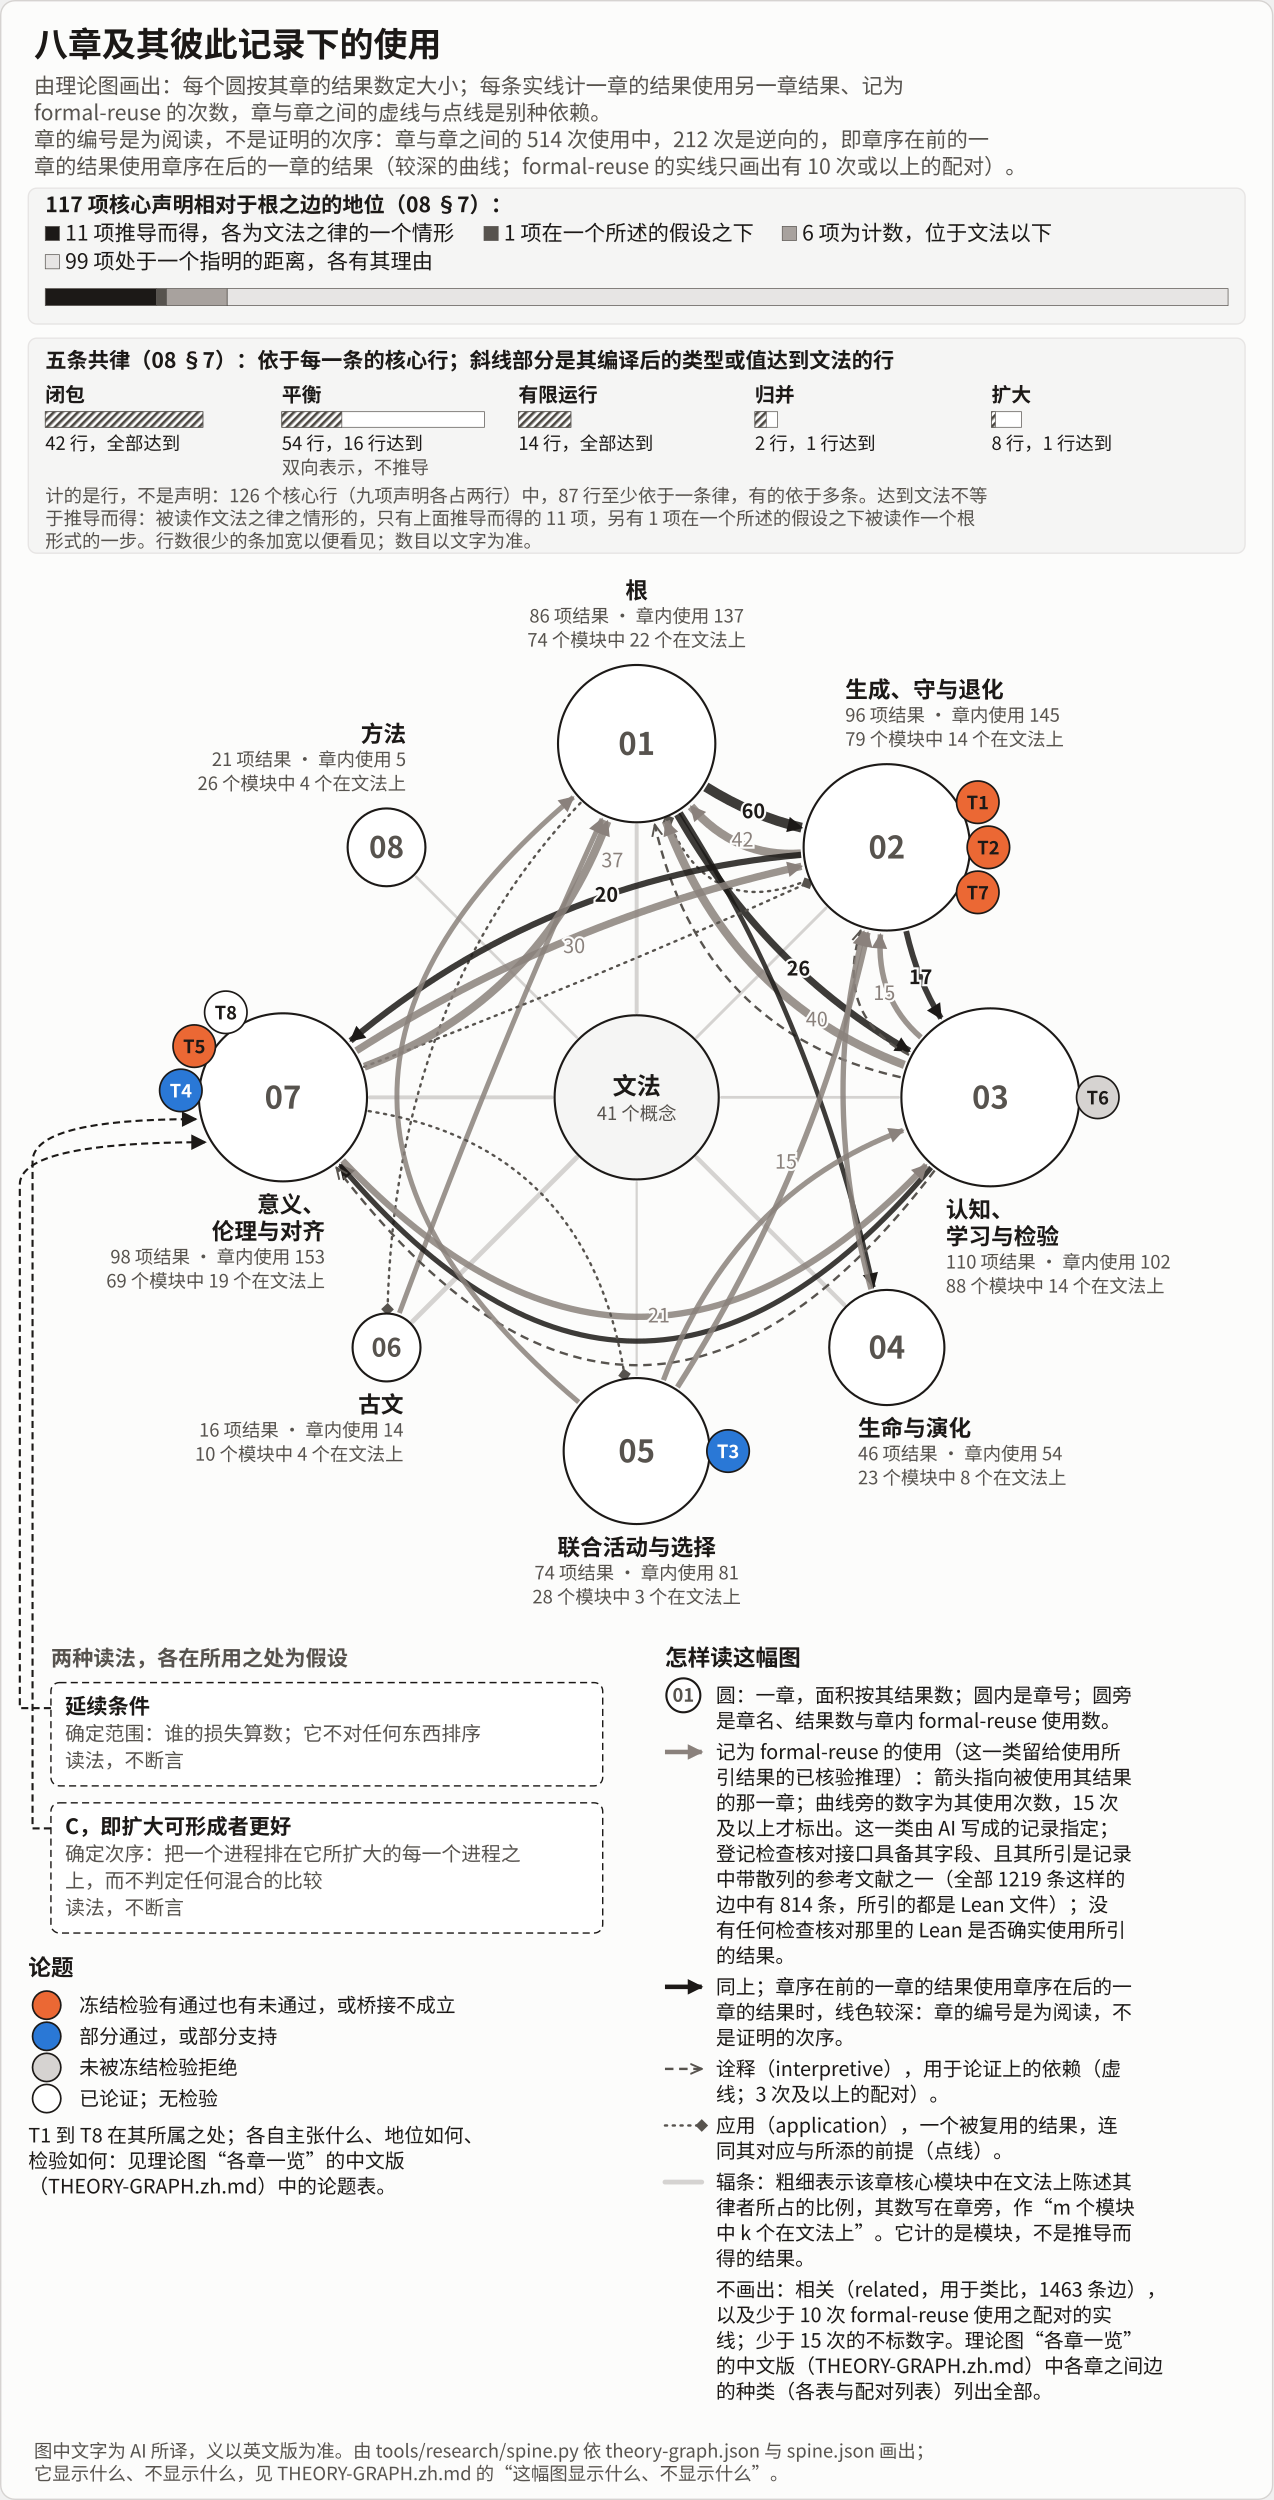
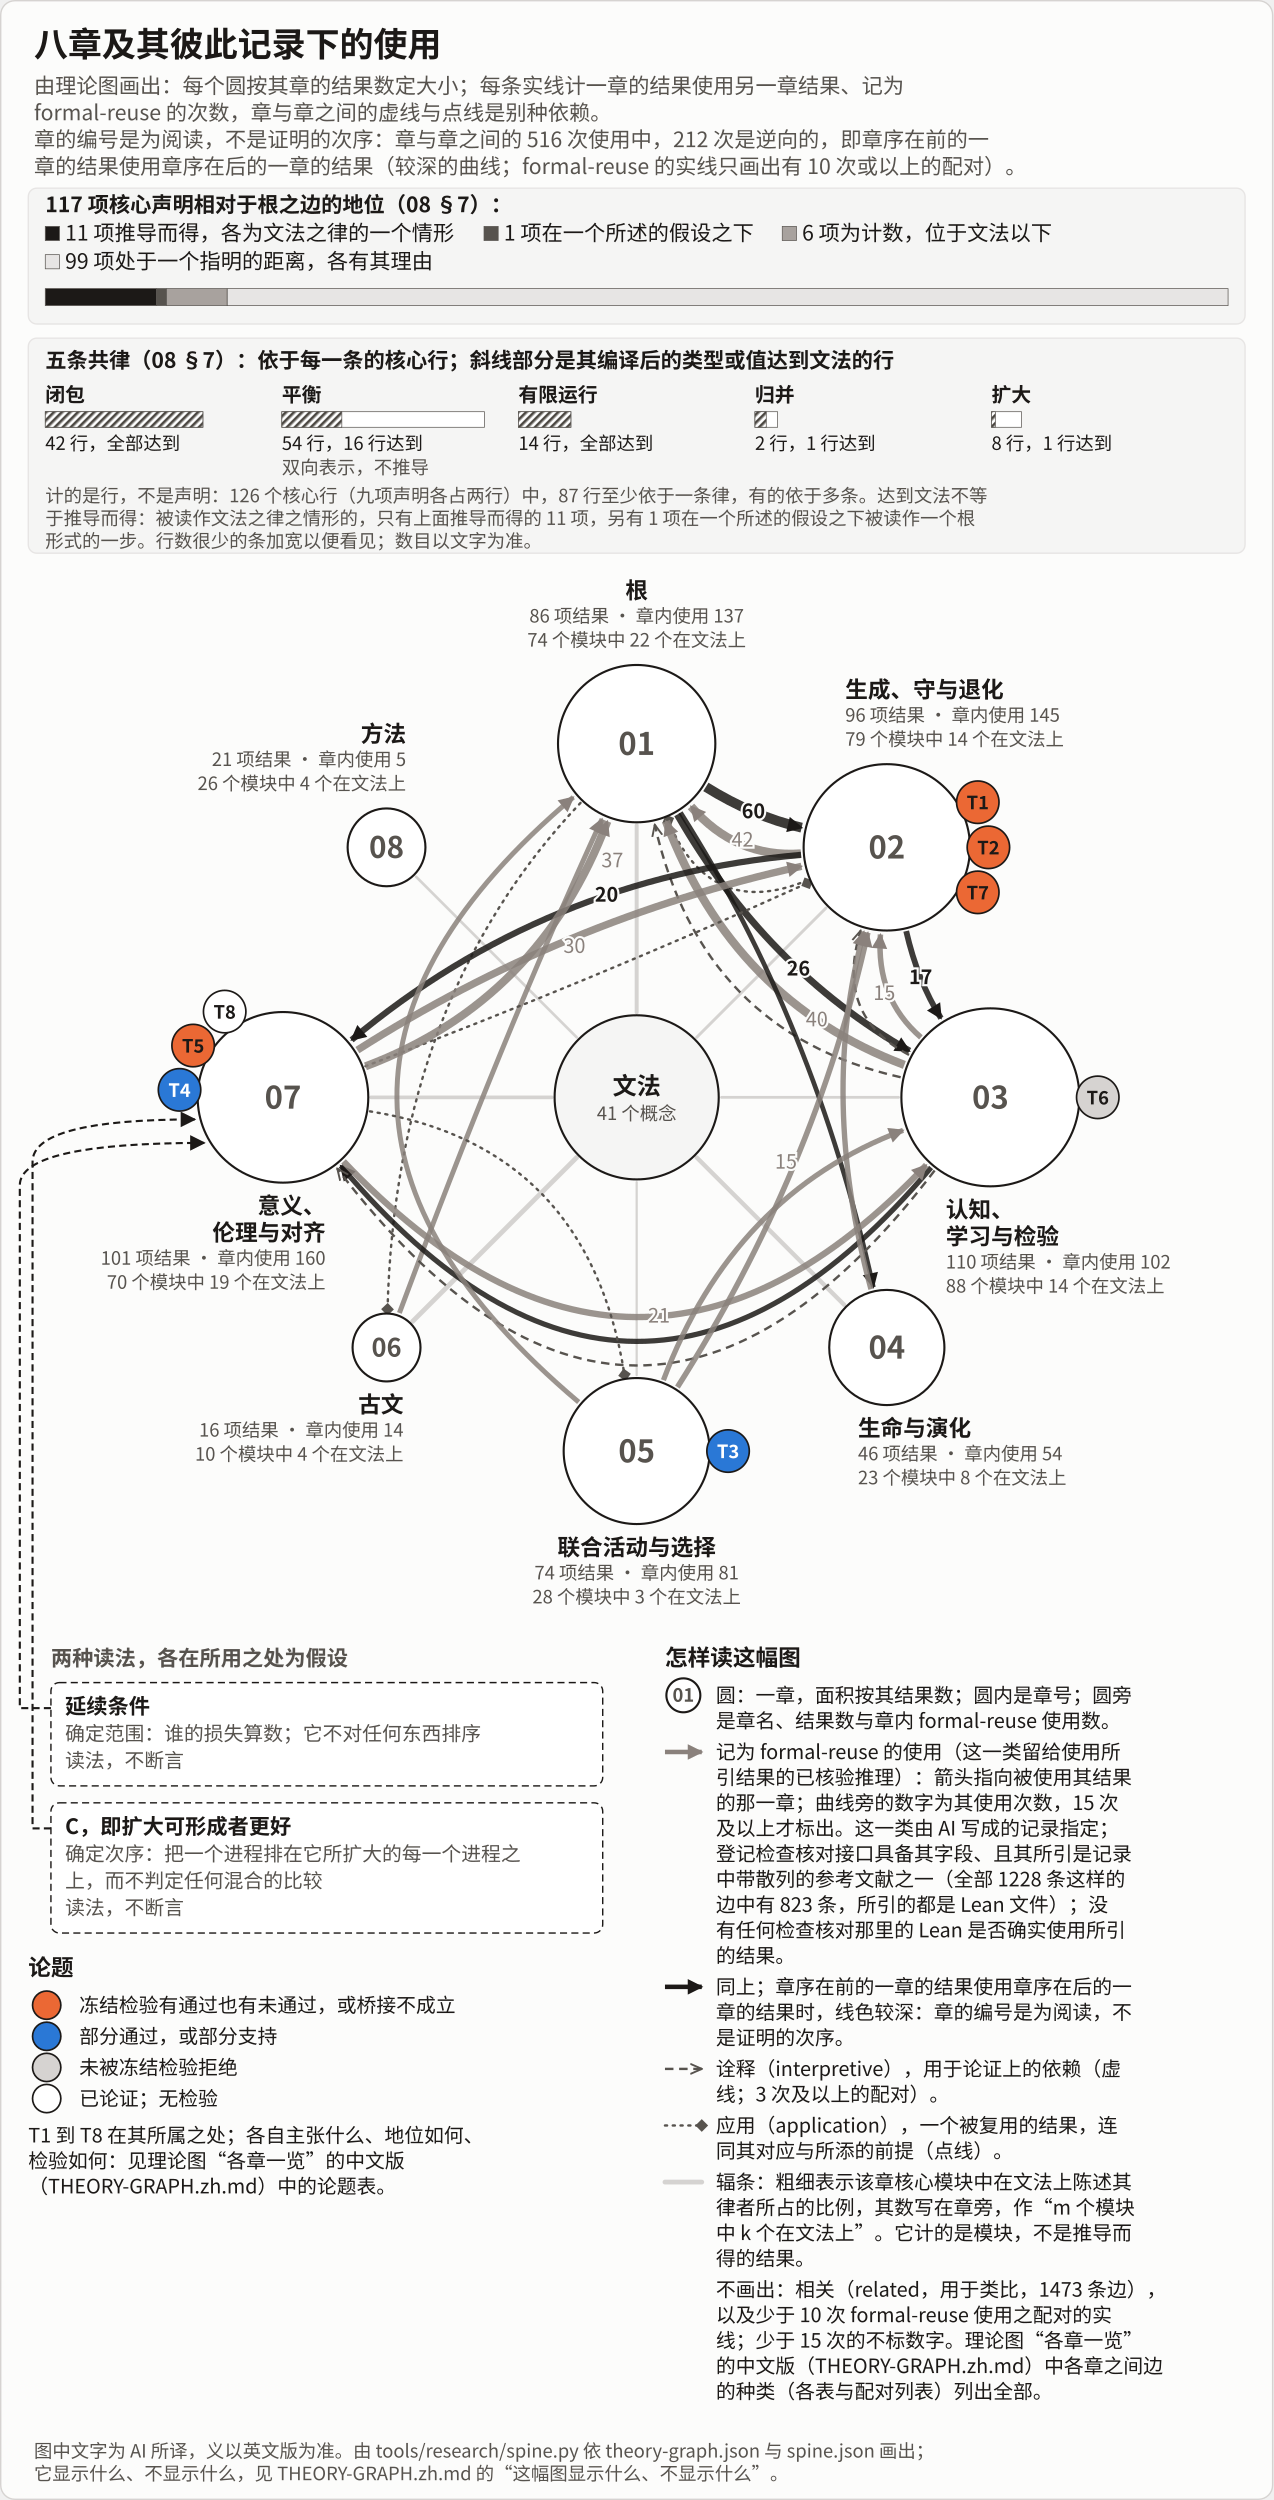
<svg xmlns="http://www.w3.org/2000/svg" viewBox="0 0 900 1767" width="900" height="1767" role="img" aria-labelledby="spine-title spine-desc" font-family="'PingFang SC', 'Hiragino Sans GB', 'Noto Sans CJK SC', 'Microsoft YaHei', sans-serif">
  <defs>
    <marker id="fwd" viewBox="0 0 10 10" refX="9" refY="5" markerWidth="11" markerHeight="11" markerUnits="userSpaceOnUse" orient="auto">
      <path d="M0,0 L10,5 L0,10 z" fill="#8a817c" />
    </marker>
    <marker id="back" viewBox="0 0 10 10" refX="9" refY="5" markerWidth="11" markerHeight="11" markerUnits="userSpaceOnUse" orient="auto">
      <path d="M0,0 L10,5 L0,10 z" fill="#1c1917" />
    </marker>
    <marker id="thin" viewBox="0 0 10 10" refX="9" refY="5" markerWidth="9" markerHeight="9" markerUnits="userSpaceOnUse" orient="auto">
      <path d="M0,1 L9,5 L0,9" fill="none" stroke="#57534e" stroke-width="1.5" />
    </marker>
    <marker id="diamond" viewBox="0 0 10 10" refX="5" refY="5" markerWidth="9" markerHeight="9" markerUnits="userSpaceOnUse" orient="auto">
      <path d="M5,0 L10,5 L5,10 L0,5 z" fill="#57534e" />
    </marker>
    <pattern id="reach" width="4" height="4" patternUnits="userSpaceOnUse" patternTransform="rotate(45)">
      <rect width="4" height="4" fill="#ffffff" />
      <rect width="2" height="4" fill="#57534e" />
    </pattern>
  </defs>
  <rect x="0.5" y="0.5" width="899" height="1766" rx="10" fill="#fcfcfb" stroke="#d6d3d1" />
  <text x="24" y="40" font-size="24" font-weight="bold" text-anchor="start" fill="#1c1917">八章及其彼此记录下的使用</text>
  <text x="24" y="66" font-size="15" text-anchor="start" fill="#57534e">由理论图画出：每个圆按其章的结果数定大小；每条实线计一章的结果使用另一章结果、记为</text>
  <text x="24" y="85" font-size="15" text-anchor="start" fill="#57534e">formal-reuse 的次数，章与章之间的虚线与点线是别种依赖。</text>
-   <text x="24" y="104" font-size="15" text-anchor="start" fill="#57534e">章的编号是为阅读，不是证明的次序：章与章之间的 514 次使用中，212 次是逆向的，即章序在前的一</text>
+   <text x="24" y="104" font-size="15" text-anchor="start" fill="#57534e">章的编号是为阅读，不是证明的次序：章与章之间的 516 次使用中，212 次是逆向的，即章序在前的一</text>
  <text x="24" y="123" font-size="15" text-anchor="start" fill="#57534e">章的结果使用章序在后的一章的结果（较深的曲线；formal-reuse 的实线只画出有 10 次或以上的配对）。</text>
  <rect x="20" y="133" width="860" height="96" rx="6" fill="#f5f5f4" stroke="#e7e5e4" />
  <text x="32" y="150" font-size="15" font-weight="bold" text-anchor="start" fill="#1c1917">117 项核心声明相对于根之边的地位（08 §7）：</text>
  <rect x="32" y="160" width="10" height="10" fill="#1c1917" stroke="#57534e" stroke-width="0.5" />
  <text x="46" y="170" font-size="15" text-anchor="start" fill="#1c1917">11 项推导而得，各为文法之律的一个情形</text>
  <rect x="342.1" y="160" width="10" height="10" fill="#57534e" stroke="#57534e" stroke-width="0.5" />
  <text x="356.1" y="170" font-size="15" text-anchor="start" fill="#1c1917">1 项在一个所述的假设之下</text>
  <rect x="552.9" y="160" width="10" height="10" fill="#a8a29e" stroke="#57534e" stroke-width="0.5" />
  <text x="566.9" y="170" font-size="15" text-anchor="start" fill="#1c1917">6 项为计数，位于文法以下</text>
  <rect x="32" y="180" width="10" height="10" fill="#e7e5e4" stroke="#57534e" stroke-width="0.5" />
  <text x="46" y="190" font-size="15" text-anchor="start" fill="#1c1917">99 项处于一个指明的距离，各有其理由</text>
  <rect x="32" y="204" width="78.6" height="12" fill="#1c1917" stroke="#57534e" stroke-width="0.5" />
  <rect x="110.6" y="204" width="7.1" height="12" fill="#57534e" stroke="#57534e" stroke-width="0.5" />
  <rect x="117.7" y="204" width="42.9" height="12" fill="#a8a29e" stroke="#57534e" stroke-width="0.5" />
  <rect x="160.6" y="204" width="707.4" height="12" fill="#e7e5e4" stroke="#57534e" stroke-width="0.5" />
  <rect x="20" y="239" width="860" height="152" rx="6" fill="#f5f5f4" stroke="#e7e5e4" />
  <text x="32" y="260" font-size="15" font-weight="bold" text-anchor="start" fill="#1c1917">五条共律（08 §7）：依于每一条的核心行；斜线部分是其编译后的类型或值达到文法的行</text>
  <text x="32" y="284" font-size="14" font-weight="bold" text-anchor="start" fill="#1c1917">闭包</text>
  <rect x="32" y="291" width="111.4" height="11" fill="#ffffff" stroke="#57534e" stroke-width="0.5" />
  <rect x="32" y="291" width="111.4" height="11" fill="url(#reach)" stroke="#57534e" stroke-width="0.5" />
  <text x="32" y="318" font-size="13" text-anchor="start" fill="#1c1917">42 行，全部达到</text>
  <text x="199.2" y="284" font-size="14" font-weight="bold" text-anchor="start" fill="#1c1917">平衡</text>
  <rect x="199.2" y="291" width="143.2" height="11" fill="#ffffff" stroke="#57534e" stroke-width="0.5" />
  <rect x="199.2" y="291" width="42.4" height="11" fill="url(#reach)" stroke="#57534e" stroke-width="0.5" />
  <text x="199.2" y="318" font-size="13" text-anchor="start" fill="#1c1917">54 行，16 行达到</text>
  <text x="199.2" y="335" font-size="13" text-anchor="start" fill="#57534e">双向表示，不推导</text>
  <text x="366.4" y="284" font-size="14" font-weight="bold" text-anchor="start" fill="#1c1917">有限运行</text>
  <rect x="366.4" y="291" width="37.1" height="11" fill="#ffffff" stroke="#57534e" stroke-width="0.5" />
  <rect x="366.4" y="291" width="37.1" height="11" fill="url(#reach)" stroke="#57534e" stroke-width="0.5" />
  <text x="366.4" y="318" font-size="13" text-anchor="start" fill="#1c1917">14 行，全部达到</text>
  <text x="533.6" y="284" font-size="14" font-weight="bold" text-anchor="start" fill="#1c1917">归并</text>
  <rect x="533.6" y="291" width="16" height="11" fill="#ffffff" stroke="#57534e" stroke-width="0.5" />
  <rect x="533.6" y="291" width="8" height="11" fill="url(#reach)" stroke="#57534e" stroke-width="0.5" />
  <text x="533.6" y="318" font-size="13" text-anchor="start" fill="#1c1917">2 行，1 行达到</text>
  <text x="700.8" y="284" font-size="14" font-weight="bold" text-anchor="start" fill="#1c1917">扩大</text>
  <rect x="700.8" y="291" width="21.2" height="11" fill="#ffffff" stroke="#57534e" stroke-width="0.5" />
  <rect x="700.8" y="291" width="2.7" height="11" fill="url(#reach)" stroke="#57534e" stroke-width="0.5" />
  <text x="700.8" y="318" font-size="13" text-anchor="start" fill="#1c1917">8 行，1 行达到</text>
  <text x="32" y="355" font-size="13" text-anchor="start" fill="#57534e">计的是行，不是声明：126 个核心行（九项声明各占两行）中，87 行至少依于一条律，有的依于多条。达到文法不等</text>
  <text x="32" y="371" font-size="13" text-anchor="start" fill="#57534e">于推导而得：被读作文法之律之情形的，只有上面推导而得的 11 项，另有 1 项在一个所述的假设之下被读作一个根</text>
  <text x="32" y="387" font-size="13" text-anchor="start" fill="#57534e">形式的一步。行数很少的条加宽以便看见；数目以文字为准。</text>
  <line x1="450" y1="583.3" x2="450" y2="715.6" stroke="#a8a29e" stroke-opacity="0.45" stroke-width="2.8" stroke-linecap="round" />
  <line x1="583.8" y1="641.8" x2="492.4" y2="733.2" stroke="#a8a29e" stroke-opacity="0.45" stroke-width="2.1" stroke-linecap="round" />
  <line x1="635.1" y1="775.6" x2="510" y2="775.6" stroke="#a8a29e" stroke-opacity="0.45" stroke-width="2" stroke-linecap="round" />
  <line x1="596.6" y1="922.2" x2="492.4" y2="818.1" stroke="#a8a29e" stroke-opacity="0.45" stroke-width="3.1" stroke-linecap="round" />
  <line x1="450" y1="972" x2="450" y2="835.6" stroke="#a8a29e" stroke-opacity="0.45" stroke-width="1.6" stroke-linecap="round" />
  <line x1="291.6" y1="934" x2="407.6" y2="818.1" stroke="#a8a29e" stroke-opacity="0.45" stroke-width="3.4" stroke-linecap="round" />
-   <line x1="261.4" y1="775.6" x2="390" y2="775.6" stroke="#a8a29e" stroke-opacity="0.45" stroke-width="2.7" stroke-linecap="round" />
+   <line x1="262.3" y1="775.6" x2="390" y2="775.6" stroke="#a8a29e" stroke-opacity="0.45" stroke-width="2.6" stroke-linecap="round" />
  <line x1="294.1" y1="619.7" x2="407.6" y2="733.2" stroke="#a8a29e" stroke-opacity="0.45" stroke-width="1.9" stroke-linecap="round" />
  <circle cx="450" cy="775.6" r="58" fill="#f5f5f4" stroke="#1c1917" stroke-width="1.5" />
  <text x="450" y="773.6" font-size="17" font-weight="bold" text-anchor="middle" fill="#1c1917">文法</text>
  <text x="450" y="791.6" font-size="13" text-anchor="middle" fill="#57534e">41 个概念</text>
  <path d="M498.9,556.2 Q532.3,577 566.6,585" fill="none" stroke="#1c1917" stroke-opacity="0.85" stroke-width="7" marker-end="url(#back)" />
  <path d="M566.1,603.3 Q520,606.6 488.4,570" fill="none" stroke="#8a817c" stroke-opacity="0.85" stroke-width="6" marker-end="url(#fwd)" />
  <path d="M570.7,622.2 Q501.7,650.9 472.3,579.9" fill="none" stroke="#57534e" stroke-width="1.7" stroke-dasharray="1.5 4" stroke-linecap="round" marker-end="url(#diamond)" />
  <path d="M478.7,575.7 Q541.1,684.6 642.8,742.9" fill="none" stroke="#1c1917" stroke-opacity="0.85" stroke-width="4.9" marker-end="url(#back)" />
  <path d="M639.2,752.7 Q518.4,707.2 470.7,580.5" fill="none" stroke="#8a817c" stroke-opacity="0.85" stroke-width="5.9" marker-end="url(#fwd)" />
  <path d="M636.6,761.4 Q495.8,729.8 462.8,582.9" fill="none" stroke="#57534e" stroke-width="1.7" stroke-dasharray="6 4" marker-end="url(#thin)" />
  <path d="M481,574.3 Q576,723.5 617.3,909.8" fill="none" stroke="#1c1917" stroke-opacity="0.85" stroke-width="3.3" marker-end="url(#back)" />
  <path d="M410.3,567.5 Q279.7,705.1 273.9,925.4" fill="none" stroke="#57534e" stroke-width="1.7" stroke-dasharray="1.5 4" stroke-linecap="round" marker-end="url(#diamond)" />
  <path d="M282.3,928 Q353.6,735.7 425.5,578.9" fill="none" stroke="#8a817c" stroke-opacity="0.85" stroke-width="3.5" marker-end="url(#fwd)" />
  <path d="M640.5,658.1 Q648.6,693.4 665.1,719.7" fill="none" stroke="#1c1917" stroke-opacity="0.85" stroke-width="4.1" marker-end="url(#back)" />
  <path d="M650.9,733.2 Q619,705.6 622.3,660.5" fill="none" stroke="#8a817c" stroke-opacity="0.85" stroke-width="3.9" marker-end="url(#fwd)" />
  <path d="M642.5,745.6 Q589.5,717.9 608.3,657.8" fill="none" stroke="#57534e" stroke-width="1.7" stroke-dasharray="6 4" marker-end="url(#thin)" />
-   <path d="M566.2,604.2 Q385.6,620.1 247.8,735.6" fill="none" stroke="#1c1917" stroke-opacity="0.85" stroke-width="4.4" marker-end="url(#back)" />
-   <path d="M251.8,742.7 Q397.8,649.7 566.5,612.3" fill="none" stroke="#8a817c" stroke-opacity="0.85" stroke-width="5.2" marker-end="url(#fwd)" />
-   <path d="M257.4,754 Q416.2,694 570.5,624.3" fill="none" stroke="#57534e" stroke-width="1.7" stroke-dasharray="1.5 4" stroke-linecap="round" marker-end="url(#diamond)" />
-   <path d="M658.1,825.2 Q450,1071.6 240.3,823.3" fill="none" stroke="#1c1917" stroke-opacity="0.85" stroke-width="3.7" marker-end="url(#back)" />
-   <path d="M660.6,827.3 Q450,1103.6 237.8,825.3" fill="none" stroke="#57534e" stroke-width="1.7" stroke-dasharray="6 4" marker-end="url(#thin)" />
-   <path d="M242.2,820.2 Q450,1039.6 654.7,823.5" fill="none" stroke="#8a817c" stroke-opacity="0.85" stroke-width="4.5" marker-end="url(#fwd)" />
+   <path d="M566.2,604.2 Q385.6,620.1 248.5,735" fill="none" stroke="#1c1917" stroke-opacity="0.85" stroke-width="4.4" marker-end="url(#back)" />
+   <path d="M252.6,742.2 Q397.8,649.7 566.5,612.3" fill="none" stroke="#8a817c" stroke-opacity="0.85" stroke-width="5.2" marker-end="url(#fwd)" />
+   <path d="M258.3,753.6 Q416.2,694 570.5,624.3" fill="none" stroke="#57534e" stroke-width="1.7" stroke-dasharray="1.5 4" stroke-linecap="round" marker-end="url(#diamond)" />
+   <path d="M658.1,825.2 Q450,1071.6 240.8,824" fill="none" stroke="#1c1917" stroke-opacity="0.85" stroke-width="3.7" marker-end="url(#back)" />
+   <path d="M660.6,827.3 Q450,1103.6 238.4,826" fill="none" stroke="#57534e" stroke-width="1.7" stroke-dasharray="6 4" marker-end="url(#thin)" />
+   <path d="M242.8,820.9 Q450,1039.6 654.7,823.5" fill="none" stroke="#8a817c" stroke-opacity="0.85" stroke-width="4.5" marker-end="url(#fwd)" />
  <path d="M615.6,911.2 Q578.8,775.6 610.6,658.5" fill="none" stroke="#8a817c" stroke-opacity="0.85" stroke-width="3.8" marker-end="url(#fwd)" />
  <path d="M409,991 Q154,775.6 405.2,563.5" fill="none" stroke="#8a817c" stroke-opacity="0.85" stroke-width="3.5" marker-end="url(#fwd)" />
  <path d="M478.8,980.4 Q576,827.8 613.4,659.2" fill="none" stroke="#8a817c" stroke-opacity="0.85" stroke-width="3.9" marker-end="url(#fwd)" />
  <path d="M468.9,975.5 Q518.4,844.1 638.3,798.9" fill="none" stroke="#8a817c" stroke-opacity="0.85" stroke-width="3.7" marker-end="url(#fwd)" />
-   <path d="M257.5,754 Q381.6,707.2 429.3,580.5" fill="none" stroke="#8a817c" stroke-opacity="0.85" stroke-width="5.7" marker-end="url(#fwd)" />
-   <path d="M260.6,785.3 Q415.5,810.1 441.4,971.7" fill="none" stroke="#57534e" stroke-width="1.7" stroke-dasharray="1.5 4" stroke-linecap="round" marker-end="url(#diamond)" />
+   <path d="M258.3,753.7 Q381.6,707.2 429.3,580.5" fill="none" stroke="#8a817c" stroke-opacity="0.85" stroke-width="5.7" marker-end="url(#fwd)" />
+   <path d="M261.5,785.5 Q415.5,810.1 441.4,971.7" fill="none" stroke="#57534e" stroke-width="1.7" stroke-dasharray="1.5 4" stroke-linecap="round" marker-end="url(#diamond)" />
  <circle cx="450" cy="525.6" r="55.6" fill="#ffffff" stroke="#1c1917" stroke-width="1.5" />
  <text x="450" y="533.6" font-size="22" font-weight="bold" text-anchor="middle" fill="#57534e">01</text>
  <text x="450" y="423" font-size="16" font-weight="bold" text-anchor="middle" fill="#1c1917" stroke="#fcfcfb" stroke-width="3" paint-order="stroke">根</text>
  <text x="450" y="440" font-size="13" text-anchor="middle" fill="#57534e" stroke="#fcfcfb" stroke-width="3" paint-order="stroke">86 项结果 · 章内使用 137</text>
  <text x="450" y="457" font-size="13" text-anchor="middle" fill="#57534e" stroke="#fcfcfb" stroke-width="3" paint-order="stroke">74 个模块中 22 个在文法上</text>
  <circle cx="626.8" cy="598.9" r="58.8" fill="#ffffff" stroke="#1c1917" stroke-width="1.5" />
  <text x="626.8" y="606.8" font-size="22" font-weight="bold" text-anchor="middle" fill="#57534e">02</text>
  <text x="597.4" y="493.1" font-size="16" font-weight="bold" text-anchor="start" fill="#1c1917" stroke="#fcfcfb" stroke-width="3" paint-order="stroke">生成、守与退化</text>
  <text x="597.4" y="510.1" font-size="13" text-anchor="start" fill="#57534e" stroke="#fcfcfb" stroke-width="3" paint-order="stroke">96 项结果 · 章内使用 145</text>
  <text x="597.4" y="527.1" font-size="13" text-anchor="start" fill="#57534e" stroke="#fcfcfb" stroke-width="3" paint-order="stroke">79 个模块中 14 个在文法上</text>
  <circle cx="700" cy="775.6" r="62.9" fill="#ffffff" stroke="#1c1917" stroke-width="1.5" />
  <text x="700" y="783.6" font-size="22" font-weight="bold" text-anchor="middle" fill="#57534e">03</text>
  <text x="668.5" y="860.6" font-size="16" font-weight="bold" text-anchor="start" fill="#1c1917" stroke="#fcfcfb" stroke-width="3" paint-order="stroke">认知、</text>
  <text x="668.5" y="879.6" font-size="16" font-weight="bold" text-anchor="start" fill="#1c1917" stroke="#fcfcfb" stroke-width="3" paint-order="stroke">学习与检验</text>
  <text x="668.5" y="896.6" font-size="13" text-anchor="start" fill="#57534e" stroke="#fcfcfb" stroke-width="3" paint-order="stroke">110 项结果 · 章内使用 102</text>
  <text x="668.5" y="913.6" font-size="13" text-anchor="start" fill="#57534e" stroke="#fcfcfb" stroke-width="3" paint-order="stroke">88 个模块中 14 个在文法上</text>
  <circle cx="626.8" cy="952.4" r="40.7" fill="#ffffff" stroke="#1c1917" stroke-width="1.5" />
  <text x="626.8" y="960.3" font-size="22" font-weight="bold" text-anchor="middle" fill="#57534e">04</text>
  <text x="606.4" y="1015.1" font-size="16" font-weight="bold" text-anchor="start" fill="#1c1917" stroke="#fcfcfb" stroke-width="3" paint-order="stroke">生命与演化</text>
  <text x="606.4" y="1032.1" font-size="13" text-anchor="start" fill="#57534e" stroke="#fcfcfb" stroke-width="3" paint-order="stroke">46 项结果 · 章内使用 54</text>
  <text x="606.4" y="1049.1" font-size="13" text-anchor="start" fill="#57534e" stroke="#fcfcfb" stroke-width="3" paint-order="stroke">23 个模块中 8 个在文法上</text>
  <circle cx="450" cy="1025.6" r="51.6" fill="#ffffff" stroke="#1c1917" stroke-width="1.5" />
  <text x="450" y="1033.6" font-size="22" font-weight="bold" text-anchor="middle" fill="#57534e">05</text>
  <text x="450" y="1099.3" font-size="16" font-weight="bold" text-anchor="middle" fill="#1c1917" stroke="#fcfcfb" stroke-width="3" paint-order="stroke">联合活动与选择</text>
  <text x="450" y="1116.3" font-size="13" text-anchor="middle" fill="#57534e" stroke="#fcfcfb" stroke-width="3" paint-order="stroke">74 项结果 · 章内使用 81</text>
  <text x="450" y="1133.3" font-size="13" text-anchor="middle" fill="#57534e" stroke="#fcfcfb" stroke-width="3" paint-order="stroke">28 个模块中 3 个在文法上</text>
  <circle cx="273.2" cy="952.4" r="24" fill="#ffffff" stroke="#1c1917" stroke-width="1.5" />
  <text x="273.2" y="958.9" font-size="18" font-weight="bold" text-anchor="middle" fill="#57534e">06</text>
  <text x="285.2" y="998.4" font-size="16" font-weight="bold" text-anchor="end" fill="#1c1917" stroke="#fcfcfb" stroke-width="3" paint-order="stroke">古文</text>
  <text x="285.2" y="1015.4" font-size="13" text-anchor="end" fill="#57534e" stroke="#fcfcfb" stroke-width="3" paint-order="stroke">16 项结果 · 章内使用 14</text>
  <text x="285.2" y="1032.4" font-size="13" text-anchor="end" fill="#57534e" stroke="#fcfcfb" stroke-width="3" paint-order="stroke">10 个模块中 4 个在文法上</text>
-   <circle cx="200" cy="775.6" r="59.4" fill="#ffffff" stroke="#1c1917" stroke-width="1.5" />
+   <circle cx="200" cy="775.6" r="60.3" fill="#ffffff" stroke="#1c1917" stroke-width="1.5" />
  <text x="200" y="783.6" font-size="22" font-weight="bold" text-anchor="middle" fill="#57534e">07</text>
-   <text x="229.7" y="857" font-size="16" font-weight="bold" text-anchor="end" fill="#1c1917" stroke="#fcfcfb" stroke-width="3" paint-order="stroke">意义、</text>
-   <text x="229.7" y="876" font-size="16" font-weight="bold" text-anchor="end" fill="#1c1917" stroke="#fcfcfb" stroke-width="3" paint-order="stroke">伦理与对齐</text>
-   <text x="229.7" y="893" font-size="13" text-anchor="end" fill="#57534e" stroke="#fcfcfb" stroke-width="3" paint-order="stroke">98 项结果 · 章内使用 153</text>
-   <text x="229.7" y="910" font-size="13" text-anchor="end" fill="#57534e" stroke="#fcfcfb" stroke-width="3" paint-order="stroke">69 个模块中 19 个在文法上</text>
+   <text x="230.1" y="857.9" font-size="16" font-weight="bold" text-anchor="end" fill="#1c1917" stroke="#fcfcfb" stroke-width="3" paint-order="stroke">意义、</text>
+   <text x="230.1" y="876.9" font-size="16" font-weight="bold" text-anchor="end" fill="#1c1917" stroke="#fcfcfb" stroke-width="3" paint-order="stroke">伦理与对齐</text>
+   <text x="230.1" y="893.9" font-size="13" text-anchor="end" fill="#57534e" stroke="#fcfcfb" stroke-width="3" paint-order="stroke">101 项结果 · 章内使用 160</text>
+   <text x="230.1" y="910.9" font-size="13" text-anchor="end" fill="#57534e" stroke="#fcfcfb" stroke-width="3" paint-order="stroke">70 个模块中 19 个在文法上</text>
  <circle cx="273.2" cy="598.9" r="27.5" fill="#ffffff" stroke="#1c1917" stroke-width="1.5" />
  <text x="273.2" y="606.4" font-size="21" font-weight="bold" text-anchor="middle" fill="#57534e">08</text>
  <text x="287" y="524.4" font-size="16" font-weight="bold" text-anchor="end" fill="#1c1917" stroke="#fcfcfb" stroke-width="3" paint-order="stroke">方法</text>
  <text x="287" y="541.4" font-size="13" text-anchor="end" fill="#57534e" stroke="#fcfcfb" stroke-width="3" paint-order="stroke">21 项结果 · 章内使用 5</text>
  <text x="287" y="558.4" font-size="13" text-anchor="end" fill="#57534e" stroke="#fcfcfb" stroke-width="3" paint-order="stroke">26 个模块中 4 个在文法上</text>
  <circle cx="691.1" cy="567" r="15" fill="#eb6834" stroke="#1c1917" stroke-width="1.2" />
  <text x="691.1" y="572" font-size="13" font-weight="bold" text-anchor="middle" fill="#1c1917">T1</text>
  <circle cx="698.6" cy="598.9" r="15" fill="#eb6834" stroke="#1c1917" stroke-width="1.2" />
  <text x="698.6" y="603.9" font-size="13" font-weight="bold" text-anchor="middle" fill="#1c1917">T2</text>
  <circle cx="691.1" cy="630.7" r="15" fill="#eb6834" stroke="#1c1917" stroke-width="1.2" />
  <text x="691.1" y="635.7" font-size="13" font-weight="bold" text-anchor="middle" fill="#1c1917">T7</text>
  <circle cx="514.6" cy="1025.6" r="15" fill="#2a78d6" stroke="#1c1917" stroke-width="1.2" />
  <text x="514.6" y="1030.6" font-size="13" font-weight="bold" text-anchor="middle" fill="#ffffff">T3</text>
-   <circle cx="127.8" cy="770.7" r="15" fill="#2a78d6" stroke="#1c1917" stroke-width="1.2" />
-   <text x="127.8" y="775.7" font-size="13" font-weight="bold" text-anchor="middle" fill="#ffffff">T4</text>
-   <circle cx="137.3" cy="739.4" r="15" fill="#eb6834" stroke="#1c1917" stroke-width="1.2" />
-   <text x="137.3" y="744.4" font-size="13" font-weight="bold" text-anchor="middle" fill="#1c1917">T5</text>
-   <circle cx="159.6" cy="715.5" r="15" fill="#ffffff" stroke="#1c1917" stroke-width="1.2" />
-   <text x="159.6" y="720.5" font-size="13" font-weight="bold" text-anchor="middle" fill="#1c1917">T8</text>
+   <circle cx="126.9" cy="770.3" r="15" fill="#2a78d6" stroke="#1c1917" stroke-width="1.2" />
+   <text x="126.9" y="775.3" font-size="13" font-weight="bold" text-anchor="middle" fill="#ffffff">T4</text>
+   <circle cx="136.5" cy="739" r="15" fill="#eb6834" stroke="#1c1917" stroke-width="1.2" />
+   <text x="136.5" y="744" font-size="13" font-weight="bold" text-anchor="middle" fill="#1c1917">T5</text>
+   <circle cx="158.8" cy="715" r="15" fill="#ffffff" stroke="#1c1917" stroke-width="1.2" />
+   <text x="158.8" y="720" font-size="13" font-weight="bold" text-anchor="middle" fill="#1c1917">T8</text>
  <circle cx="775.9" cy="775.6" r="15" fill="#d6d3d1" stroke="#1c1917" stroke-width="1.2" />
  <text x="775.9" y="780.6" font-size="13" font-weight="bold" text-anchor="middle" fill="#1c1917">T6</text>
  <text x="532.5" y="578.3" font-size="14" font-weight="bold" text-anchor="middle" fill="#1c1917" stroke="#fcfcfb" stroke-width="3" paint-order="stroke">60</text>
  <text x="524.8" y="598.4" font-size="14" text-anchor="middle" fill="#8a817c" stroke="#fcfcfb" stroke-width="3" paint-order="stroke">42</text>
  <text x="577.3" y="725.4" font-size="14" text-anchor="middle" fill="#8a817c" stroke="#fcfcfb" stroke-width="3" paint-order="stroke">40</text>
  <text x="432.8" y="613" font-size="14" text-anchor="middle" fill="#8a817c" stroke="#fcfcfb" stroke-width="3" paint-order="stroke">37</text>
-   <text x="405.8" y="673.6" font-size="14" text-anchor="middle" fill="#8a817c" stroke="#fcfcfb" stroke-width="3" paint-order="stroke">30</text>
+   <text x="406" y="673.5" font-size="14" text-anchor="middle" fill="#8a817c" stroke="#fcfcfb" stroke-width="3" paint-order="stroke">30</text>
  <text x="564.3" y="689.5" font-size="14" font-weight="bold" text-anchor="middle" fill="#1c1917" stroke="#fcfcfb" stroke-width="3" paint-order="stroke">26</text>
-   <text x="465.7" y="934.7" font-size="14" text-anchor="middle" fill="#8a817c" stroke="#fcfcfb" stroke-width="3" paint-order="stroke">21</text>
-   <text x="428.6" y="637.4" font-size="14" font-weight="bold" text-anchor="middle" fill="#1c1917" stroke="#fcfcfb" stroke-width="3" paint-order="stroke">20</text>
+   <text x="465.8" y="934.8" font-size="14" text-anchor="middle" fill="#8a817c" stroke="#fcfcfb" stroke-width="3" paint-order="stroke">21</text>
+   <text x="428.7" y="637.3" font-size="14" font-weight="bold" text-anchor="middle" fill="#1c1917" stroke="#fcfcfb" stroke-width="3" paint-order="stroke">20</text>
  <text x="650.7" y="695.6" font-size="14" font-weight="bold" text-anchor="middle" fill="#1c1917" stroke="#fcfcfb" stroke-width="3" paint-order="stroke">17</text>
  <text x="625" y="706.8" font-size="14" text-anchor="middle" fill="#8a817c" stroke="#fcfcfb" stroke-width="3" paint-order="stroke">15</text>
  <text x="555.5" y="826" font-size="14" text-anchor="middle" fill="#8a817c" stroke="#fcfcfb" stroke-width="3" paint-order="stroke">15</text>
  <text x="36" y="1177.3" font-size="15" font-weight="bold" text-anchor="start" fill="#57534e">两种读法，各在所用之处为假设</text>
  <rect x="36" y="1189.256" width="390" height="73" rx="6" fill="#ffffff" stroke="#1c1917" stroke-dasharray="5 3" />
  <text x="46" y="1211.3" font-size="15" font-weight="bold" text-anchor="start" fill="#1c1917">延续条件</text>
  <text x="46" y="1230.3" font-size="14" text-anchor="start" fill="#57534e">确定范围：谁的损失算数；它不对任何东西排序</text>
  <text x="46" y="1249.3" font-size="14" text-anchor="start" fill="#57534e">读法，不断言</text>
-   <path d="M36,1207.3 L14,1207.3 L14,837.3 Q14,807.3 145.1,807.3" fill="none" stroke="#1c1917" stroke-width="1.5" stroke-dasharray="5 3" marker-end="url(#back)" />
+   <path d="M36,1207.3 L14,1207.3 L14,837.8 Q14,807.8 144.3,807.8" fill="none" stroke="#1c1917" stroke-width="1.5" stroke-dasharray="5 3" marker-end="url(#back)" />
  <rect x="36" y="1274.256" width="390" height="92" rx="6" fill="#ffffff" stroke="#1c1917" stroke-dasharray="5 3" />
  <text x="46" y="1296.3" font-size="15" font-weight="bold" text-anchor="start" fill="#1c1917">C，即扩大可形成者更好</text>
  <text x="46" y="1315.3" font-size="14" text-anchor="start" fill="#57534e">确定次序：把一个进程排在它所扩大的每一个进程之</text>
  <text x="46" y="1334.3" font-size="14" text-anchor="start" fill="#57534e">上，而不判定任何混合的比较</text>
  <text x="46" y="1353.3" font-size="14" text-anchor="start" fill="#57534e">读法，不断言</text>
-   <path d="M36,1292.3 L23,1292.3 L23,821 Q23,791 138.5,791" fill="none" stroke="#1c1917" stroke-width="1.5" stroke-dasharray="5 3" marker-end="url(#back)" />
+   <path d="M36,1292.3 L23,1292.3 L23,821.2 Q23,791.2 137.6,791.2" fill="none" stroke="#1c1917" stroke-width="1.5" stroke-dasharray="5 3" marker-end="url(#back)" />
  <text x="20" y="1396.3" font-size="16" font-weight="bold" text-anchor="start" fill="#1c1917">论题</text>
  <circle cx="33" cy="1417.256" r="10" fill="#eb6834" stroke="#1c1917" stroke-width="1.2" />
  <text x="56" y="1422.3" font-size="14" text-anchor="start" fill="#1c1917">冻结检验有通过也有未通过，或桥接不成立</text>
  <circle cx="33" cy="1439.256" r="10" fill="#2a78d6" stroke="#1c1917" stroke-width="1.2" />
  <text x="56" y="1444.3" font-size="14" text-anchor="start" fill="#1c1917">部分通过，或部分支持</text>
  <circle cx="33" cy="1461.256" r="10" fill="#d6d3d1" stroke="#1c1917" stroke-width="1.2" />
  <text x="56" y="1466.3" font-size="14" text-anchor="start" fill="#1c1917">未被冻结检验拒绝</text>
  <circle cx="33" cy="1483.256" r="10" fill="#ffffff" stroke="#1c1917" stroke-width="1.2" />
  <text x="56" y="1488.3" font-size="14" text-anchor="start" fill="#1c1917">已论证；无检验</text>
  <text x="20" y="1514.3" font-size="14" text-anchor="start" fill="#1c1917">T1 到 T8 在其所属之处；各自主张什么、地位如何、</text>
  <text x="20" y="1532.3" font-size="14" text-anchor="start" fill="#1c1917">检验如何：见理论图“各章一览”的中文版</text>
  <text x="20" y="1550.3" font-size="14" text-anchor="start" fill="#1c1917">（THEORY-GRAPH.zh.md）中的论题表。</text>
  <text x="470" y="1177.3" font-size="16" font-weight="bold" text-anchor="start" fill="#1c1917">怎样读这幅图</text>
  <circle cx="483" cy="1198.256" r="12" fill="#ffffff" stroke="#1c1917" stroke-width="1.5" />
  <text x="483" y="1202.8" font-size="13" font-weight="bold" text-anchor="middle" fill="#57534e">01</text>
  <text x="506" y="1203.3" font-size="14" text-anchor="start" fill="#1c1917">圆：一章，面积按其结果数；圆内是章号；圆旁</text>
  <text x="506" y="1221.3" font-size="14" text-anchor="start" fill="#1c1917">是章名、结果数与章内 formal-reuse 使用数。</text>
  <line x1="470" y1="1238.3" x2="496" y2="1238.3" stroke="#8a817c" stroke-width="3.2" marker-end="url(#fwd)" />
  <text x="506" y="1243.3" font-size="14" text-anchor="start" fill="#1c1917">记为 formal-reuse 的使用（这一类留给使用所</text>
  <text x="506" y="1261.3" font-size="14" text-anchor="start" fill="#1c1917">引结果的已核验推理）：箭头指向被使用其结果</text>
  <text x="506" y="1279.3" font-size="14" text-anchor="start" fill="#1c1917">的那一章；曲线旁的数字为其使用次数，15 次</text>
  <text x="506" y="1297.3" font-size="14" text-anchor="start" fill="#1c1917">及以上才标出。这一类由 AI 写成的记录指定；</text>
  <text x="506" y="1315.3" font-size="14" text-anchor="start" fill="#1c1917">登记检查核对接口具备其字段、且其所引是记录</text>
-   <text x="506" y="1333.3" font-size="14" text-anchor="start" fill="#1c1917">中带散列的参考文献之一（全部 1219 条这样的</text>
-   <text x="506" y="1351.3" font-size="14" text-anchor="start" fill="#1c1917">边中有 814 条，所引的都是 Lean 文件）；没</text>
+   <text x="506" y="1333.3" font-size="14" text-anchor="start" fill="#1c1917">中带散列的参考文献之一（全部 1228 条这样的</text>
+   <text x="506" y="1351.3" font-size="14" text-anchor="start" fill="#1c1917">边中有 823 条，所引的都是 Lean 文件）；没</text>
  <text x="506" y="1369.3" font-size="14" text-anchor="start" fill="#1c1917">有任何检查核对那里的 Lean 是否确实使用所引</text>
  <text x="506" y="1387.3" font-size="14" text-anchor="start" fill="#1c1917">的结果。</text>
  <line x1="470" y1="1404.3" x2="496" y2="1404.3" stroke="#1c1917" stroke-width="3.2" marker-end="url(#back)" />
  <text x="506" y="1409.3" font-size="14" text-anchor="start" fill="#1c1917">同上；章序在前的一章的结果使用章序在后的一</text>
  <text x="506" y="1427.3" font-size="14" text-anchor="start" fill="#1c1917">章的结果时，线色较深：章的编号是为阅读，不</text>
  <text x="506" y="1445.3" font-size="14" text-anchor="start" fill="#1c1917">是证明的次序。</text>
  <line x1="470" y1="1462.3" x2="496" y2="1462.3" stroke="#57534e" stroke-width="1.7" stroke-dasharray="6 4" marker-end="url(#thin)" />
  <text x="506" y="1467.3" font-size="14" text-anchor="start" fill="#1c1917">诠释（interpretive），用于论证上的依赖（虚</text>
  <text x="506" y="1485.3" font-size="14" text-anchor="start" fill="#1c1917">线；3 次及以上的配对）。</text>
  <line x1="470" y1="1502.3" x2="496" y2="1502.3" stroke="#57534e" stroke-width="1.7" stroke-dasharray="1.5 4" stroke-linecap="round" marker-end="url(#diamond)" />
  <text x="506" y="1507.3" font-size="14" text-anchor="start" fill="#1c1917">应用（application），一个被复用的结果，连</text>
  <text x="506" y="1525.3" font-size="14" text-anchor="start" fill="#1c1917">同其对应与所添的前提（点线）。</text>
  <line x1="470" y1="1542.3" x2="496" y2="1542.3" stroke="#a8a29e" stroke-opacity="0.45" stroke-width="3.4" stroke-linecap="round" />
  <text x="506" y="1547.3" font-size="14" text-anchor="start" fill="#1c1917">辐条：粗细表示该章核心模块中在文法上陈述其</text>
  <text x="506" y="1565.3" font-size="14" text-anchor="start" fill="#1c1917">律者所占的比例，其数写在章旁，作“m 个模块</text>
  <text x="506" y="1583.3" font-size="14" text-anchor="start" fill="#1c1917">中 k 个在文法上”。它计的是模块，不是推导而</text>
  <text x="506" y="1601.3" font-size="14" text-anchor="start" fill="#1c1917">得的结果。</text>
-   <text x="506" y="1623.3" font-size="14" text-anchor="start" fill="#1c1917">不画出：相关（related，用于类比，1463 条边），</text>
+   <text x="506" y="1623.3" font-size="14" text-anchor="start" fill="#1c1917">不画出：相关（related，用于类比，1473 条边），</text>
  <text x="506" y="1641.3" font-size="14" text-anchor="start" fill="#1c1917">以及少于 10 次 formal-reuse 使用之配对的实</text>
  <text x="506" y="1659.3" font-size="14" text-anchor="start" fill="#1c1917">线；少于 15 次的不标数字。理论图“各章一览”</text>
  <text x="506" y="1677.3" font-size="14" text-anchor="start" fill="#1c1917">的中文版（THEORY-GRAPH.zh.md）中各章之间边</text>
  <text x="506" y="1695.3" font-size="14" text-anchor="start" fill="#1c1917">的种类（各表与配对列表）列出全部。</text>
  <text x="24" y="1737" font-size="13" text-anchor="start" fill="#57534e">图中文字为 AI 所译，义以英文版为准。由 tools/research/spine.py 依 theory-graph.json 与 spine.json 画出；</text>
  <text x="24" y="1753" font-size="13" text-anchor="start" fill="#57534e">它显示什么、不显示什么，见 THEORY-GRAPH.zh.md 的“这幅图显示什么、不显示什么”。</text>
</svg>
